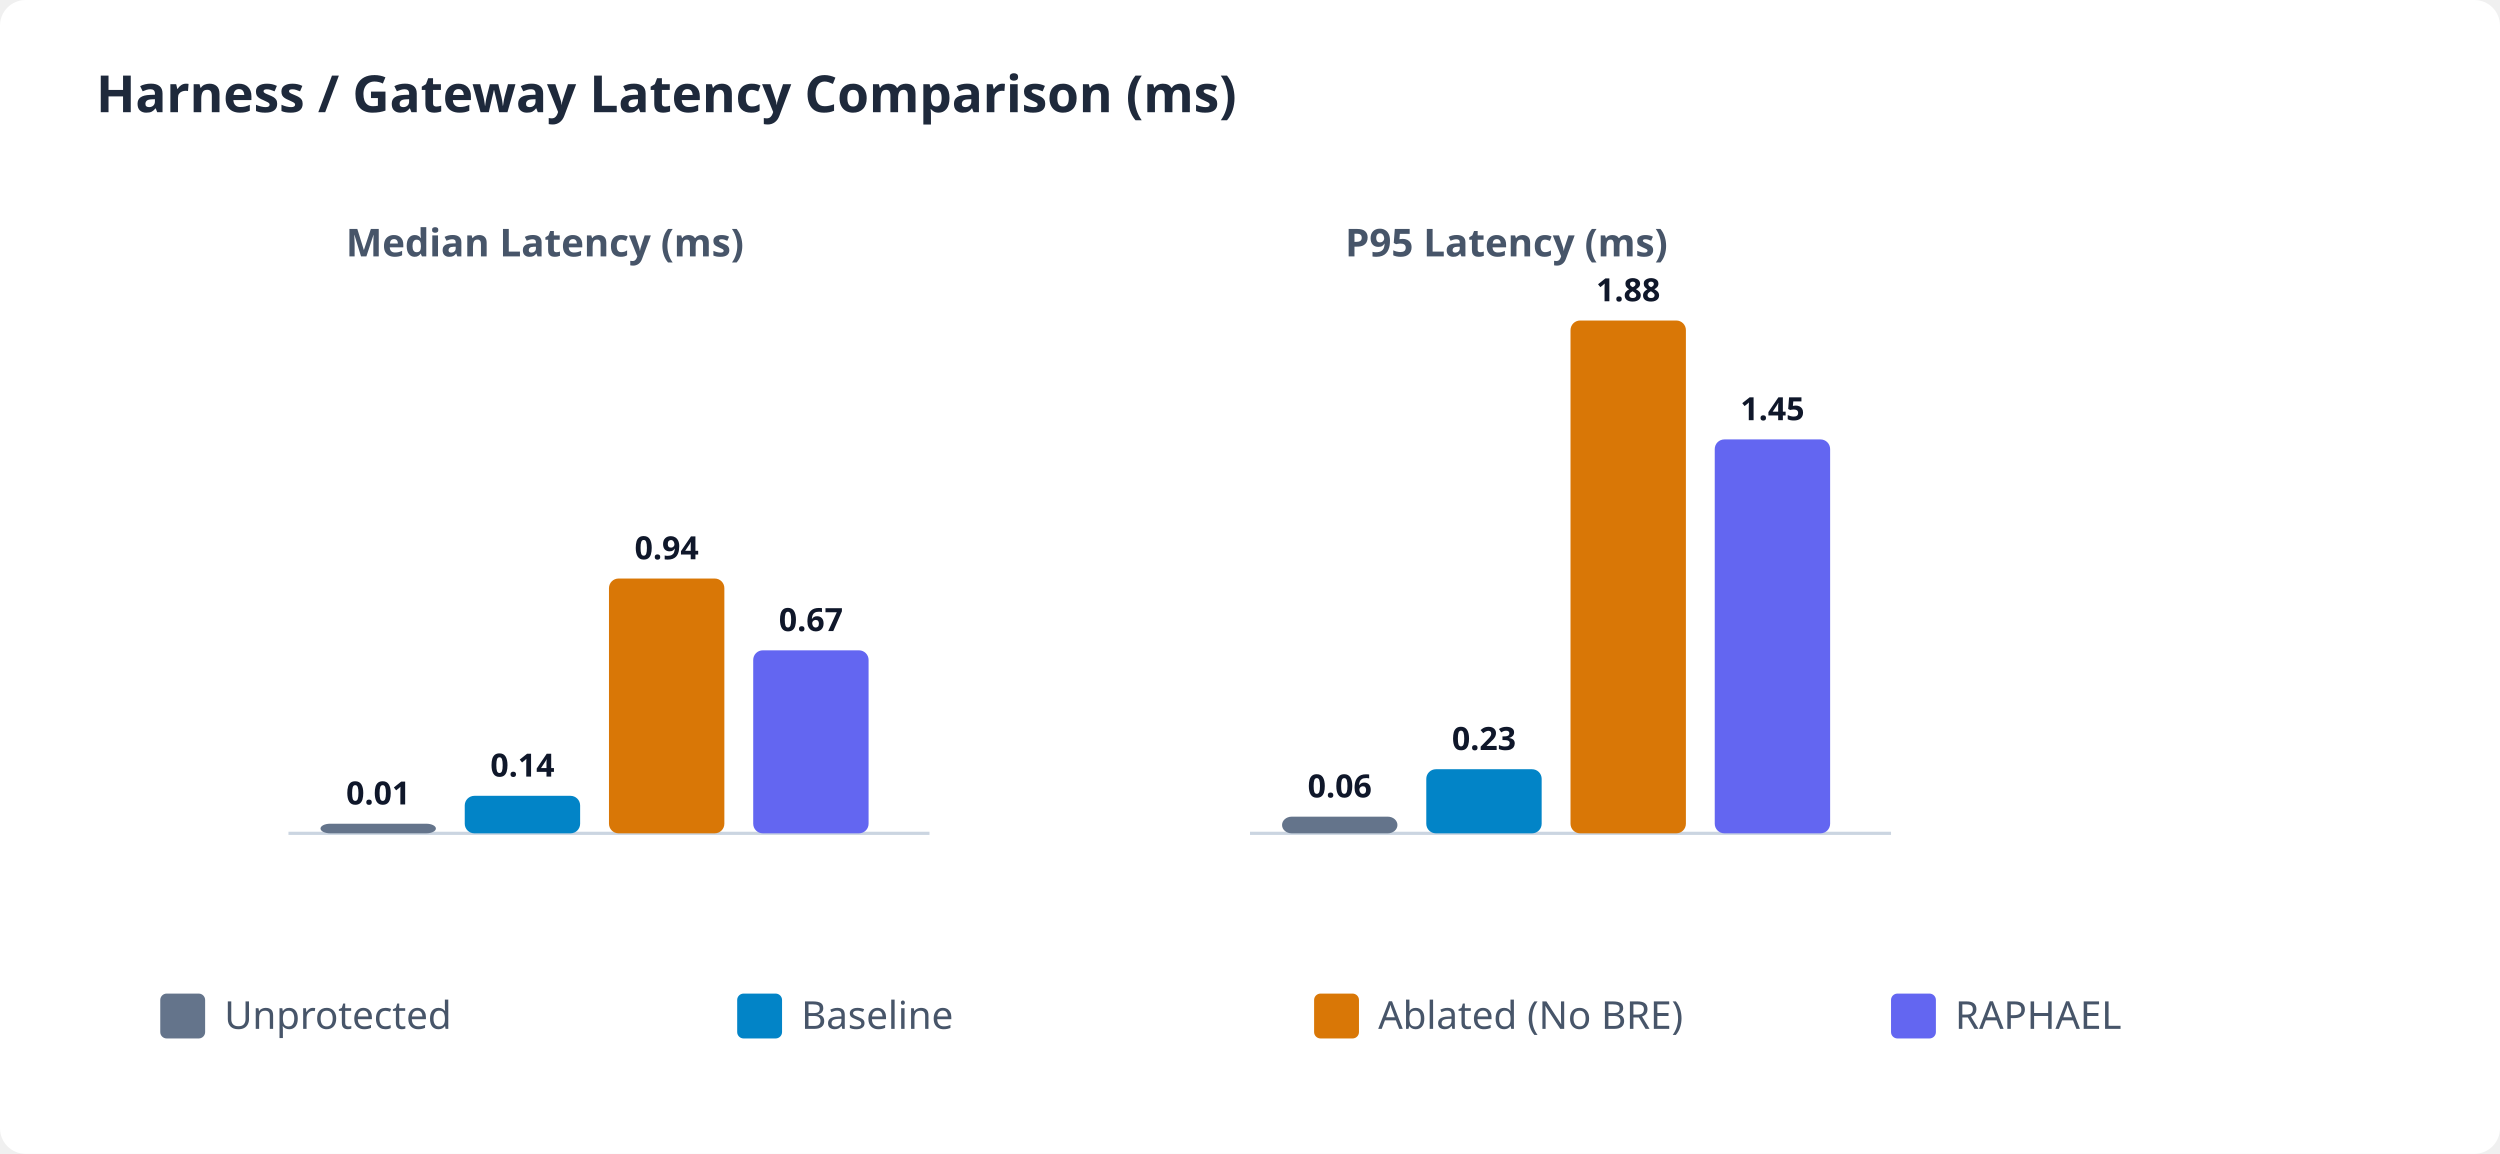
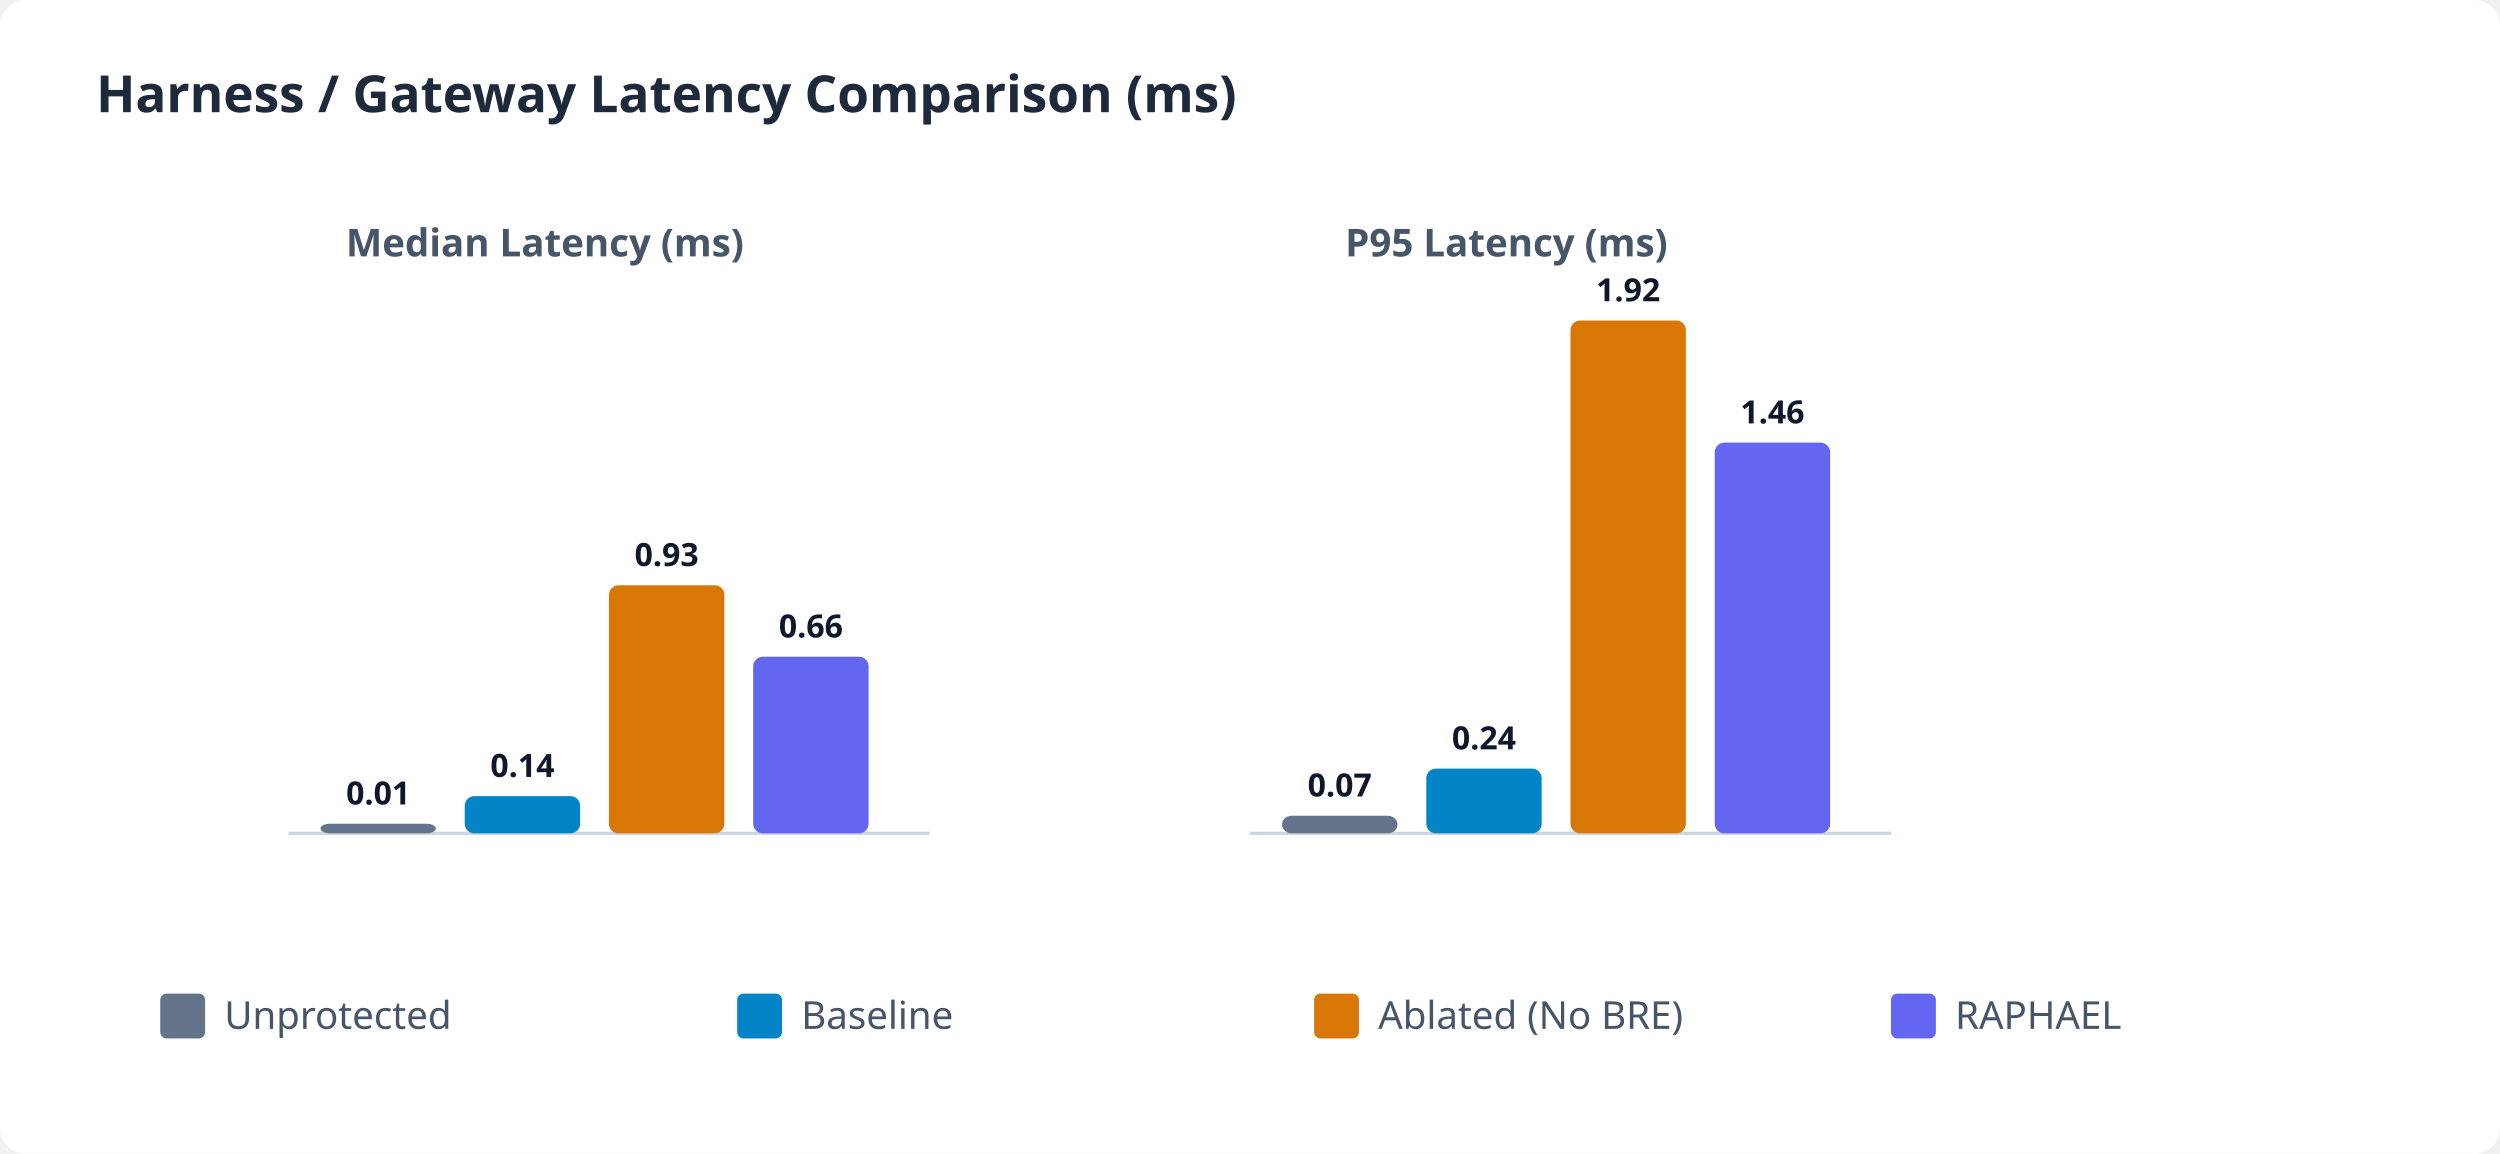
<svg xmlns="http://www.w3.org/2000/svg" viewBox="0 0 780 360" width="780" height="360">
  <style>
    .title { font-family: sans-serif; font-size: 16px; font-weight: bold; fill: #1e293b; }
    .label { font-family: sans-serif; font-size: 12px; fill: #475569; }
    .bar-label { font-family: sans-serif; font-size: 10px; font-weight: bold; fill: #0f172a; }
  </style>
  <rect width="100%" height="100%" fill="#ffffff" rx="8" />
  <text x="30" y="35" class="title">Harness / Gateway Latency Comparison (ms)</text>
  <text x="170" y="80" class="label" text-anchor="middle" font-weight="bold">Median Latency (ms)</text>
  <line x1="90" y1="260" x2="290" y2="260" stroke="#cbd5e1" stroke-width="1" />
  <rect x="100" y="257.0" width="36" height="3.0" fill="#64748b" rx="3" />
  <text x="118" y="251.0" class="bar-label" text-anchor="middle">0.01</text>
-   <rect x="145" y="248.3" width="36" height="11.7" fill="#0284c7" rx="3" />
-   <text x="163" y="242.3" class="bar-label" text-anchor="middle">0.14</text>
-   <rect x="190" y="180.5" width="36" height="79.5" fill="#d97706" rx="3" />
-   <text x="208" y="174.5" class="bar-label" text-anchor="middle">0.94</text>
-   <rect x="235" y="202.9" width="36" height="57.1" fill="#6366f1" rx="3" />
-   <text x="253" y="196.9" class="bar-label" text-anchor="middle">0.67</text>
+   <rect x="145" y="248.4" width="36" height="11.6" fill="#0284c7" rx="3" />
+   <text x="163" y="242.4" class="bar-label" text-anchor="middle">0.14</text>
+   <rect x="190" y="182.6" width="36" height="77.4" fill="#d97706" rx="3" />
+   <text x="208" y="176.6" class="bar-label" text-anchor="middle">0.93</text>
+   <rect x="235" y="204.9" width="36" height="55.1" fill="#6366f1" rx="3" />
+   <text x="253" y="198.9" class="bar-label" text-anchor="middle">0.66</text>
  <text x="470" y="80" class="label" text-anchor="middle" font-weight="bold">P95 Latency (ms)</text>
  <line x1="390" y1="260" x2="590" y2="260" stroke="#cbd5e1" stroke-width="1" />
-   <rect x="400" y="254.8" width="36" height="5.2" fill="#64748b" rx="3" />
-   <text x="418" y="248.8" class="bar-label" text-anchor="middle">0.06</text>
-   <rect x="445" y="240.0" width="36" height="20.0" fill="#0284c7" rx="3" />
-   <text x="463" y="234.0" class="bar-label" text-anchor="middle">0.23</text>
+   <rect x="400" y="254.5" width="36" height="5.5" fill="#64748b" rx="3" />
+   <text x="418" y="248.5" class="bar-label" text-anchor="middle">0.07</text>
+   <rect x="445" y="239.8" width="36" height="20.2" fill="#0284c7" rx="3" />
+   <text x="463" y="233.8" class="bar-label" text-anchor="middle">0.24</text>
  <rect x="490" y="100.0" width="36" height="160.0" fill="#d97706" rx="3" />
-   <text x="508" y="94.0" class="bar-label" text-anchor="middle">1.88</text>
-   <rect x="535" y="137.1" width="36" height="122.9" fill="#6366f1" rx="3" />
-   <text x="553" y="131.1" class="bar-label" text-anchor="middle">1.45</text>
+   <text x="508" y="94.0" class="bar-label" text-anchor="middle">1.92</text>
+   <rect x="535" y="138.1" width="36" height="121.9" fill="#6366f1" rx="3" />
+   <text x="553" y="132.1" class="bar-label" text-anchor="middle">1.46</text>
  <rect x="50" y="310" width="14" height="14" fill="#64748b" rx="2" />
  <text x="70" y="321" class="label">Unprotected</text>
  <rect x="230" y="310" width="14" height="14" fill="#0284c7" rx="2" />
  <text x="250" y="321" class="label">Baseline</text>
  <rect x="410" y="310" width="14" height="14" fill="#d97706" rx="2" />
  <text x="430" y="321" class="label">Ablated (No BRE)</text>
  <rect x="590" y="310" width="14" height="14" fill="#6366f1" rx="2" />
  <text x="610" y="321" class="label">RAPHAEL</text>
</svg>
